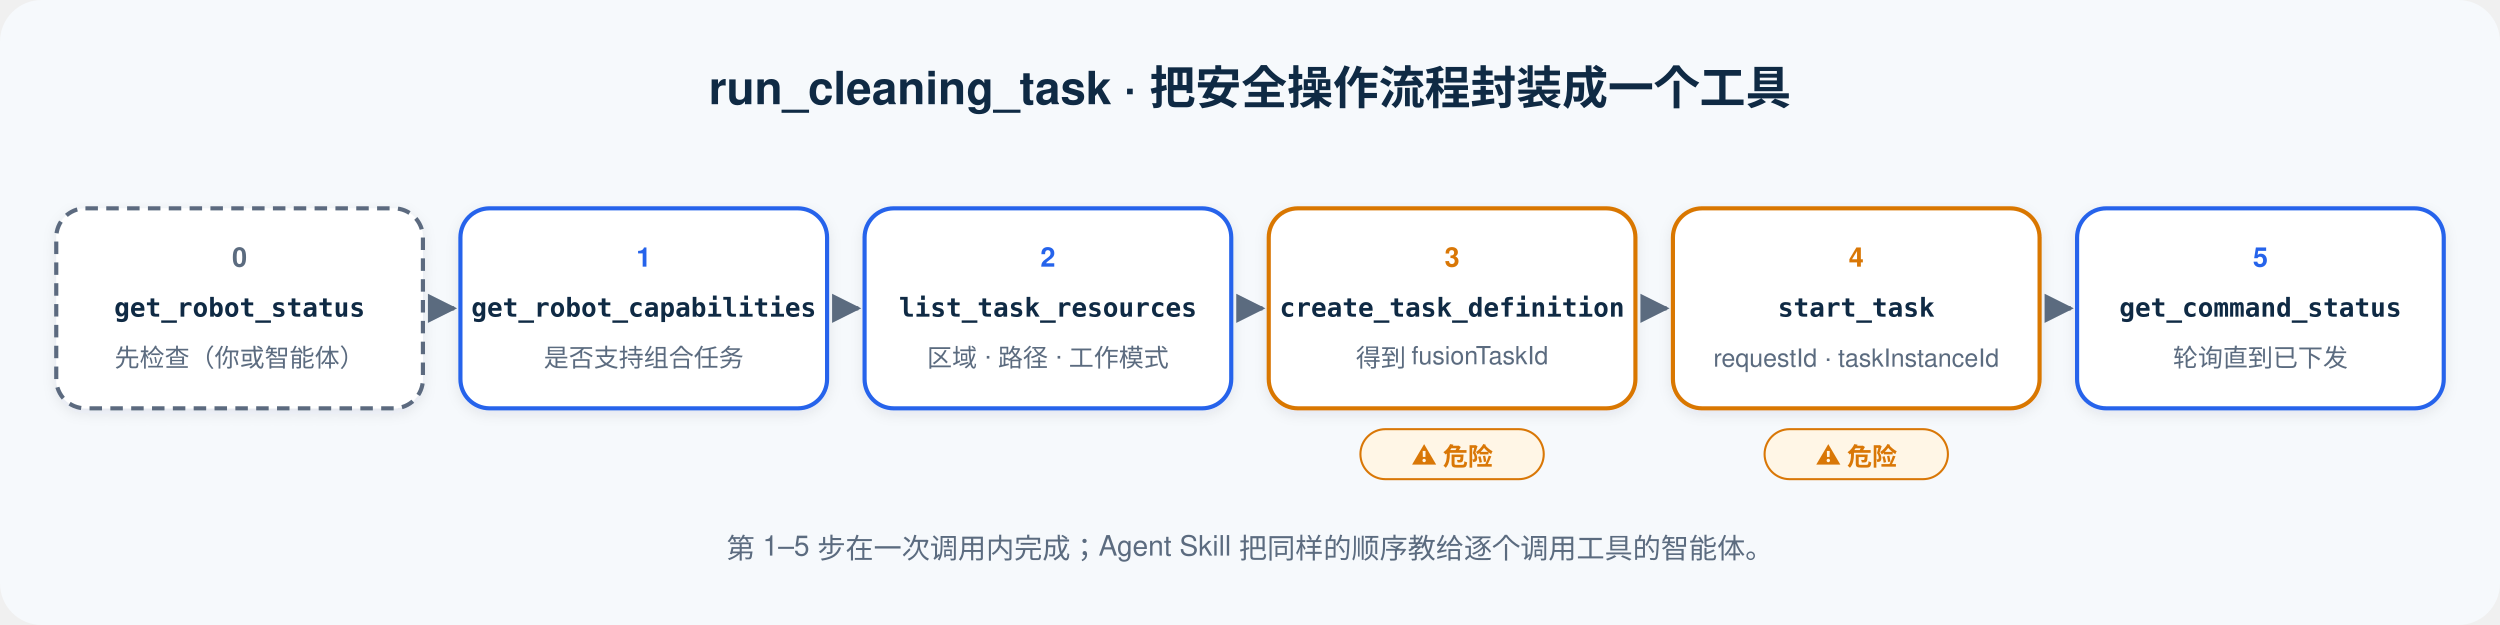
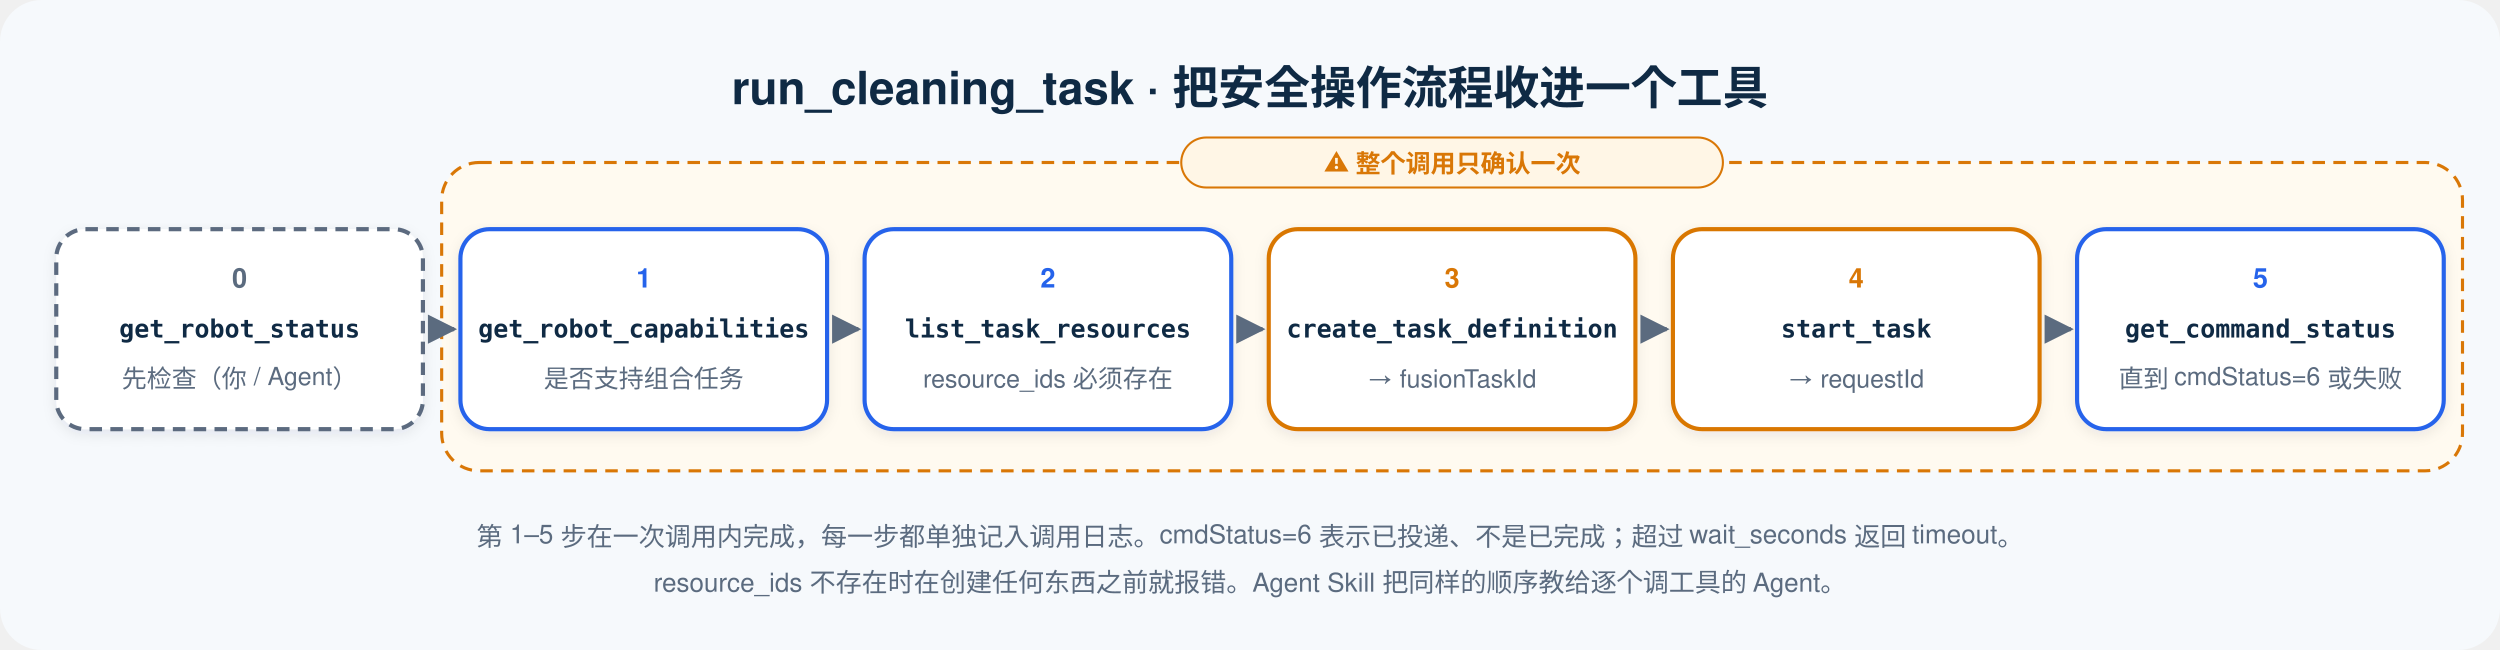
- <svg xmlns="http://www.w3.org/2000/svg" width="1200" height="300" viewBox="0 0 1200 300" role="img">
+ <svg xmlns="http://www.w3.org/2000/svg" width="1200" height="312" viewBox="0 0 1200 312" role="img">
  <defs>
    <marker id="a5b6b7f" viewBox="0 0 10 10" refX="9" refY="5" markerWidth="7" markerHeight="7" orient="auto-start-reverse">
      <path d="M0 0L10 5L0 10z" fill="#5b6b7f" />
    </marker>
    <marker id="a2563eb" viewBox="0 0 10 10" refX="9" refY="5" markerWidth="7" markerHeight="7" orient="auto-start-reverse">
      <path d="M0 0L10 5L0 10z" fill="#2563eb" />
    </marker>
    <marker id="ad97706" viewBox="0 0 10 10" refX="9" refY="5" markerWidth="7" markerHeight="7" orient="auto-start-reverse">
      <path d="M0 0L10 5L0 10z" fill="#d97706" />
    </marker>
    <marker id="a16a34a" viewBox="0 0 10 10" refX="9" refY="5" markerWidth="7" markerHeight="7" orient="auto-start-reverse">
      <path d="M0 0L10 5L0 10z" fill="#16a34a" />
    </marker>
    <marker id="a0d9488" viewBox="0 0 10 10" refX="9" refY="5" markerWidth="7" markerHeight="7" orient="auto-start-reverse">
      <path d="M0 0L10 5L0 10z" fill="#0d9488" />
    </marker>
    <marker id="a7c3aed" viewBox="0 0 10 10" refX="9" refY="5" markerWidth="7" markerHeight="7" orient="auto-start-reverse">
      <path d="M0 0L10 5L0 10z" fill="#7c3aed" />
    </marker>
    <filter id="sh" x="-5%" y="-5%" width="110%" height="120%">
      <feDropShadow dx="0" dy="2" stdDeviation="3" flood-color="#0f2a44" flood-opacity=".08" />
    </filter>
  </defs>
-   <rect width="1200" height="300" rx="20" fill="#f6f9fc" />
-   <text x="600" y="50" font-size="22" fill="#0f2a44" font-weight="700" text-anchor="middle" font-family="-apple-system,BlinkMacSystemFont,'Segoe UI','PingFang SC','Microsoft YaHei',Helvetica,Arial,sans-serif">run_cleaning_task · 把安全操作流程封装成一个工具</text>
+   <rect width="1200" height="312" rx="20" fill="#f6f9fc" />
+   <text x="600" y="50" font-size="22" fill="#0f2a44" font-weight="700" text-anchor="middle" font-family="-apple-system,BlinkMacSystemFont,'Segoe UI','PingFang SC','Microsoft YaHei',Helvetica,Arial,sans-serif">run_cleaning_task · 把安全操作流程收进一个工具</text>
+   <rect x="212" y="78" width="970" height="148" rx="18" fill="#fffaf0" stroke="#d97706" stroke-width="1.5" stroke-dasharray="6 4" />
+   <rect x="567" y="66" width="260" height="24" rx="12.0" fill="#fff6e6" stroke="#d97706" stroke-width="1" />
+   <text x="697.0" y="82.32" font-size="12" fill="#d97706" font-weight="600" text-anchor="middle" font-family="-apple-system,BlinkMacSystemFont,'Segoe UI','PingFang SC','Microsoft YaHei',Helvetica,Arial,sans-serif">⚠ 整个调用只确认一次</text>
  <g filter="url(#sh)">
-     <rect x="27.0" y="100" width="176" height="96" rx="14" fill="#ffffff" stroke="#5b6b7f" stroke-width="2" stroke-dasharray="6 4" />
+     <rect x="27" y="110" width="176" height="96" rx="14" fill="#ffffff" stroke="#5b6b7f" stroke-width="2" stroke-dasharray="6 4" />
  </g>
-   <text x="115.0" y="128" font-size="13" fill="#5b6b7f" font-weight="700" text-anchor="middle" font-family="-apple-system,BlinkMacSystemFont,'Segoe UI','PingFang SC','Microsoft YaHei',Helvetica,Arial,sans-serif">0</text>
-   <text x="115.0" y="152" font-size="12.5" fill="#0f2a44" font-weight="700" text-anchor="middle" font-family="ui-monospace,SFMono-Regular,Menlo,Consolas,monospace">get_robot_status</text>
-   <text x="115.0" y="176" font-size="12" fill="#5b6b7f" font-weight="400" text-anchor="middle" font-family="-apple-system,BlinkMacSystemFont,'Segoe UI','PingFang SC','Microsoft YaHei',Helvetica,Arial,sans-serif">先检查（你或智能体）</text>
-   <path d="M206.0 148 L218.0 148" stroke="#5b6b7f" stroke-width="2" fill="none" marker-end="url(#a5b6b7f)" />
+   <text x="115" y="138" font-size="13" fill="#5b6b7f" font-weight="700" text-anchor="middle" font-family="-apple-system,BlinkMacSystemFont,'Segoe UI','PingFang SC','Microsoft YaHei',Helvetica,Arial,sans-serif">0</text>
+   <text x="115" y="162" font-size="12" fill="#0f2a44" font-weight="700" text-anchor="middle" font-family="ui-monospace,SFMono-Regular,Menlo,Consolas,monospace">get_robot_status</text>
+   <text x="115" y="186" font-size="12" fill="#5b6b7f" font-weight="400" text-anchor="middle" font-family="-apple-system,BlinkMacSystemFont,'Segoe UI','PingFang SC','Microsoft YaHei',Helvetica,Arial,sans-serif">先检查（你 / Agent）</text>
+   <path d="M206 158 L218 158" stroke="#5b6b7f" stroke-width="2" fill="none" marker-end="url(#a5b6b7f)" />
  <g filter="url(#sh)">
-     <rect x="221.0" y="100" width="176" height="96" rx="14" fill="#ffffff" stroke="#2563eb" stroke-width="2" />
+     <rect x="221" y="110" width="176" height="96" rx="14" fill="#ffffff" stroke="#2563eb" stroke-width="2" />
  </g>
-   <text x="309.0" y="128" font-size="13" fill="#2563eb" font-weight="700" text-anchor="middle" font-family="-apple-system,BlinkMacSystemFont,'Segoe UI','PingFang SC','Microsoft YaHei',Helvetica,Arial,sans-serif">1</text>
-   <text x="309.0" y="152" font-size="12.5" fill="#0f2a44" font-weight="700" text-anchor="middle" font-family="ui-monospace,SFMono-Regular,Menlo,Consolas,monospace">get_robot_capabilities</text>
-   <text x="309.0" y="176" font-size="12" fill="#5b6b7f" font-weight="400" text-anchor="middle" font-family="-apple-system,BlinkMacSystemFont,'Segoe UI','PingFang SC','Microsoft YaHei',Helvetica,Arial,sans-serif">是否支持组合任务</text>
-   <path d="M400.0 148 L412.0 148" stroke="#5b6b7f" stroke-width="2" fill="none" marker-end="url(#a5b6b7f)" />
+   <text x="309" y="138" font-size="13" fill="#2563eb" font-weight="700" text-anchor="middle" font-family="-apple-system,BlinkMacSystemFont,'Segoe UI','PingFang SC','Microsoft YaHei',Helvetica,Arial,sans-serif">1</text>
+   <text x="309" y="162" font-size="12" fill="#0f2a44" font-weight="700" text-anchor="middle" font-family="ui-monospace,SFMono-Regular,Menlo,Consolas,monospace">get_robot_capabilities</text>
+   <text x="309" y="186" font-size="12" fill="#5b6b7f" font-weight="400" text-anchor="middle" font-family="-apple-system,BlinkMacSystemFont,'Segoe UI','PingFang SC','Microsoft YaHei',Helvetica,Arial,sans-serif">是否支持组合任务</text>
+   <path d="M400 158 L412 158" stroke="#5b6b7f" stroke-width="2" fill="none" marker-end="url(#a5b6b7f)" />
  <g filter="url(#sh)">
-     <rect x="415.0" y="100" width="176" height="96" rx="14" fill="#ffffff" stroke="#2563eb" stroke-width="2" />
+     <rect x="415" y="110" width="176" height="96" rx="14" fill="#ffffff" stroke="#2563eb" stroke-width="2" />
  </g>
-   <text x="503.0" y="128" font-size="13" fill="#2563eb" font-weight="700" text-anchor="middle" font-family="-apple-system,BlinkMacSystemFont,'Segoe UI','PingFang SC','Microsoft YaHei',Helvetica,Arial,sans-serif">2</text>
-   <text x="503.0" y="152" font-size="12.5" fill="#0f2a44" font-weight="700" text-anchor="middle" font-family="ui-monospace,SFMono-Regular,Menlo,Consolas,monospace">list_task_resources</text>
-   <text x="503.0" y="176" font-size="12" fill="#5b6b7f" font-weight="400" text-anchor="middle" font-family="-apple-system,BlinkMacSystemFont,'Segoe UI','PingFang SC','Microsoft YaHei',Helvetica,Arial,sans-serif">区域 · 路径 · 工作模式</text>
-   <path d="M594.0 148 L606.0 148" stroke="#5b6b7f" stroke-width="2" fill="none" marker-end="url(#a5b6b7f)" />
+   <text x="503" y="138" font-size="13" fill="#2563eb" font-weight="700" text-anchor="middle" font-family="-apple-system,BlinkMacSystemFont,'Segoe UI','PingFang SC','Microsoft YaHei',Helvetica,Arial,sans-serif">2</text>
+   <text x="503" y="162" font-size="12" fill="#0f2a44" font-weight="700" text-anchor="middle" font-family="ui-monospace,SFMono-Regular,Menlo,Consolas,monospace">list_task_resources</text>
+   <text x="503" y="186" font-size="12" fill="#5b6b7f" font-weight="400" text-anchor="middle" font-family="-apple-system,BlinkMacSystemFont,'Segoe UI','PingFang SC','Microsoft YaHei',Helvetica,Arial,sans-serif">resource_ids 必须存在</text>
+   <path d="M594 158 L606 158" stroke="#5b6b7f" stroke-width="2" fill="none" marker-end="url(#a5b6b7f)" />
  <g filter="url(#sh)">
-     <rect x="609.0" y="100" width="176" height="96" rx="14" fill="#ffffff" stroke="#d97706" stroke-width="2" />
+     <rect x="609" y="110" width="176" height="96" rx="14" fill="#ffffff" stroke="#d97706" stroke-width="2" />
  </g>
-   <text x="697.0" y="128" font-size="13" fill="#d97706" font-weight="700" text-anchor="middle" font-family="-apple-system,BlinkMacSystemFont,'Segoe UI','PingFang SC','Microsoft YaHei',Helvetica,Arial,sans-serif">3</text>
-   <text x="697.0" y="152" font-size="12.5" fill="#0f2a44" font-weight="700" text-anchor="middle" font-family="ui-monospace,SFMono-Regular,Menlo,Consolas,monospace">create_task_definition</text>
-   <text x="697.0" y="176" font-size="12" fill="#5b6b7f" font-weight="400" text-anchor="middle" font-family="-apple-system,BlinkMacSystemFont,'Segoe UI','PingFang SC','Microsoft YaHei',Helvetica,Arial,sans-serif">得到 fusionTaskId</text>
-   <rect x="653.0" y="206" width="88" height="24" rx="12" fill="#fff6e6" stroke="#d97706" stroke-width="1" />
-   <text x="697.0" y="223" font-size="12" fill="#d97706" font-weight="700" text-anchor="middle" font-family="-apple-system,BlinkMacSystemFont,'Segoe UI','PingFang SC','Microsoft YaHei',Helvetica,Arial,sans-serif">⚠ 危险</text>
-   <path d="M788.0 148 L800.0 148" stroke="#5b6b7f" stroke-width="2" fill="none" marker-end="url(#a5b6b7f)" />
+   <text x="697" y="138" font-size="13" fill="#d97706" font-weight="700" text-anchor="middle" font-family="-apple-system,BlinkMacSystemFont,'Segoe UI','PingFang SC','Microsoft YaHei',Helvetica,Arial,sans-serif">3</text>
+   <text x="697" y="162" font-size="12" fill="#0f2a44" font-weight="700" text-anchor="middle" font-family="ui-monospace,SFMono-Regular,Menlo,Consolas,monospace">create_task_definition</text>
+   <text x="697" y="186" font-size="12" fill="#5b6b7f" font-weight="400" text-anchor="middle" font-family="-apple-system,BlinkMacSystemFont,'Segoe UI','PingFang SC','Microsoft YaHei',Helvetica,Arial,sans-serif">→ fusionTaskId</text>
+   <path d="M788 158 L800 158" stroke="#5b6b7f" stroke-width="2" fill="none" marker-end="url(#a5b6b7f)" />
  <g filter="url(#sh)">
-     <rect x="803.0" y="100" width="176" height="96" rx="14" fill="#ffffff" stroke="#d97706" stroke-width="2" />
+     <rect x="803" y="110" width="176" height="96" rx="14" fill="#ffffff" stroke="#d97706" stroke-width="2" />
  </g>
-   <text x="891.0" y="128" font-size="13" fill="#d97706" font-weight="700" text-anchor="middle" font-family="-apple-system,BlinkMacSystemFont,'Segoe UI','PingFang SC','Microsoft YaHei',Helvetica,Arial,sans-serif">4</text>
-   <text x="891.0" y="152" font-size="12.5" fill="#0f2a44" font-weight="700" text-anchor="middle" font-family="ui-monospace,SFMono-Regular,Menlo,Consolas,monospace">start_task</text>
-   <text x="891.0" y="176" font-size="12" fill="#5b6b7f" font-weight="400" text-anchor="middle" font-family="-apple-system,BlinkMacSystemFont,'Segoe UI','PingFang SC','Microsoft YaHei',Helvetica,Arial,sans-serif">requestId · taskInstanceId</text>
-   <rect x="847.0" y="206" width="88" height="24" rx="12" fill="#fff6e6" stroke="#d97706" stroke-width="1" />
-   <text x="891.0" y="223" font-size="12" fill="#d97706" font-weight="700" text-anchor="middle" font-family="-apple-system,BlinkMacSystemFont,'Segoe UI','PingFang SC','Microsoft YaHei',Helvetica,Arial,sans-serif">⚠ 危险</text>
-   <path d="M982.0 148 L994.0 148" stroke="#5b6b7f" stroke-width="2" fill="none" marker-end="url(#a5b6b7f)" />
+   <text x="891" y="138" font-size="13" fill="#d97706" font-weight="700" text-anchor="middle" font-family="-apple-system,BlinkMacSystemFont,'Segoe UI','PingFang SC','Microsoft YaHei',Helvetica,Arial,sans-serif">4</text>
+   <text x="891" y="162" font-size="12" fill="#0f2a44" font-weight="700" text-anchor="middle" font-family="ui-monospace,SFMono-Regular,Menlo,Consolas,monospace">start_task</text>
+   <text x="891" y="186" font-size="12" fill="#5b6b7f" font-weight="400" text-anchor="middle" font-family="-apple-system,BlinkMacSystemFont,'Segoe UI','PingFang SC','Microsoft YaHei',Helvetica,Arial,sans-serif">→ requestId</text>
+   <path d="M982 158 L994 158" stroke="#5b6b7f" stroke-width="2" fill="none" marker-end="url(#a5b6b7f)" />
  <g filter="url(#sh)">
-     <rect x="997.0" y="100" width="176" height="96" rx="14" fill="#ffffff" stroke="#2563eb" stroke-width="2" />
+     <rect x="997" y="110" width="176" height="96" rx="14" fill="#ffffff" stroke="#2563eb" stroke-width="2" />
  </g>
-   <text x="1085.0" y="128" font-size="13" fill="#2563eb" font-weight="700" text-anchor="middle" font-family="-apple-system,BlinkMacSystemFont,'Segoe UI','PingFang SC','Microsoft YaHei',Helvetica,Arial,sans-serif">5</text>
-   <text x="1085.0" y="152" font-size="12.5" fill="#0f2a44" font-weight="700" text-anchor="middle" font-family="ui-monospace,SFMono-Regular,Menlo,Consolas,monospace">get_command_status</text>
-   <text x="1085.0" y="176" font-size="12" fill="#5b6b7f" font-weight="400" text-anchor="middle" font-family="-apple-system,BlinkMacSystemFont,'Segoe UI','PingFang SC','Microsoft YaHei',Helvetica,Arial,sans-serif">轮询直到已下发</text>
-   <text x="600" y="268" font-size="13.5" fill="#5b6b7f" font-weight="400" text-anchor="middle" font-family="-apple-system,BlinkMacSystemFont,'Segoe UI','PingFang SC','Microsoft YaHei',Helvetica,Arial,sans-serif">第 1–5 步在一次调用内完成；Agent Skill 把同样的顺序教给逐个调用工具的智能体。</text>
+   <text x="1085" y="138" font-size="13" fill="#2563eb" font-weight="700" text-anchor="middle" font-family="-apple-system,BlinkMacSystemFont,'Segoe UI','PingFang SC','Microsoft YaHei',Helvetica,Arial,sans-serif">5</text>
+   <text x="1085" y="162" font-size="12" fill="#0f2a44" font-weight="700" text-anchor="middle" font-family="ui-monospace,SFMono-Regular,Menlo,Consolas,monospace">get_command_status</text>
+   <text x="1085" y="186" font-size="12" fill="#5b6b7f" font-weight="400" text-anchor="middle" font-family="-apple-system,BlinkMacSystemFont,'Segoe UI','PingFang SC','Microsoft YaHei',Helvetica,Arial,sans-serif">直到 cmdStatus=6 或失败</text>
+   <text x="600" y="262" font-size="12.5" fill="#5b6b7f" font-weight="400" text-anchor="middle" font-family="-apple-system,BlinkMacSystemFont,'Segoe UI','PingFang SC','Microsoft YaHei',Helvetica,Arial,sans-serif">第 1–5 步在一次调用内完成，每一步都单独记入调用日志。cmdStatus=6 表示已投递、不是已完成；超过 wait_seconds 返回 timeout。</text>
+   <text x="600" y="284" font-size="12.5" fill="#5b6b7f" font-weight="400" text-anchor="middle" font-family="-apple-system,BlinkMacSystemFont,'Segoe UI','PingFang SC','Microsoft YaHei',Helvetica,Arial,sans-serif">resource_ids 不存在时在创建任何东西之前就报错。Agent Skill 把同样的顺序教给逐个调工具的 Agent。</text>
</svg>
